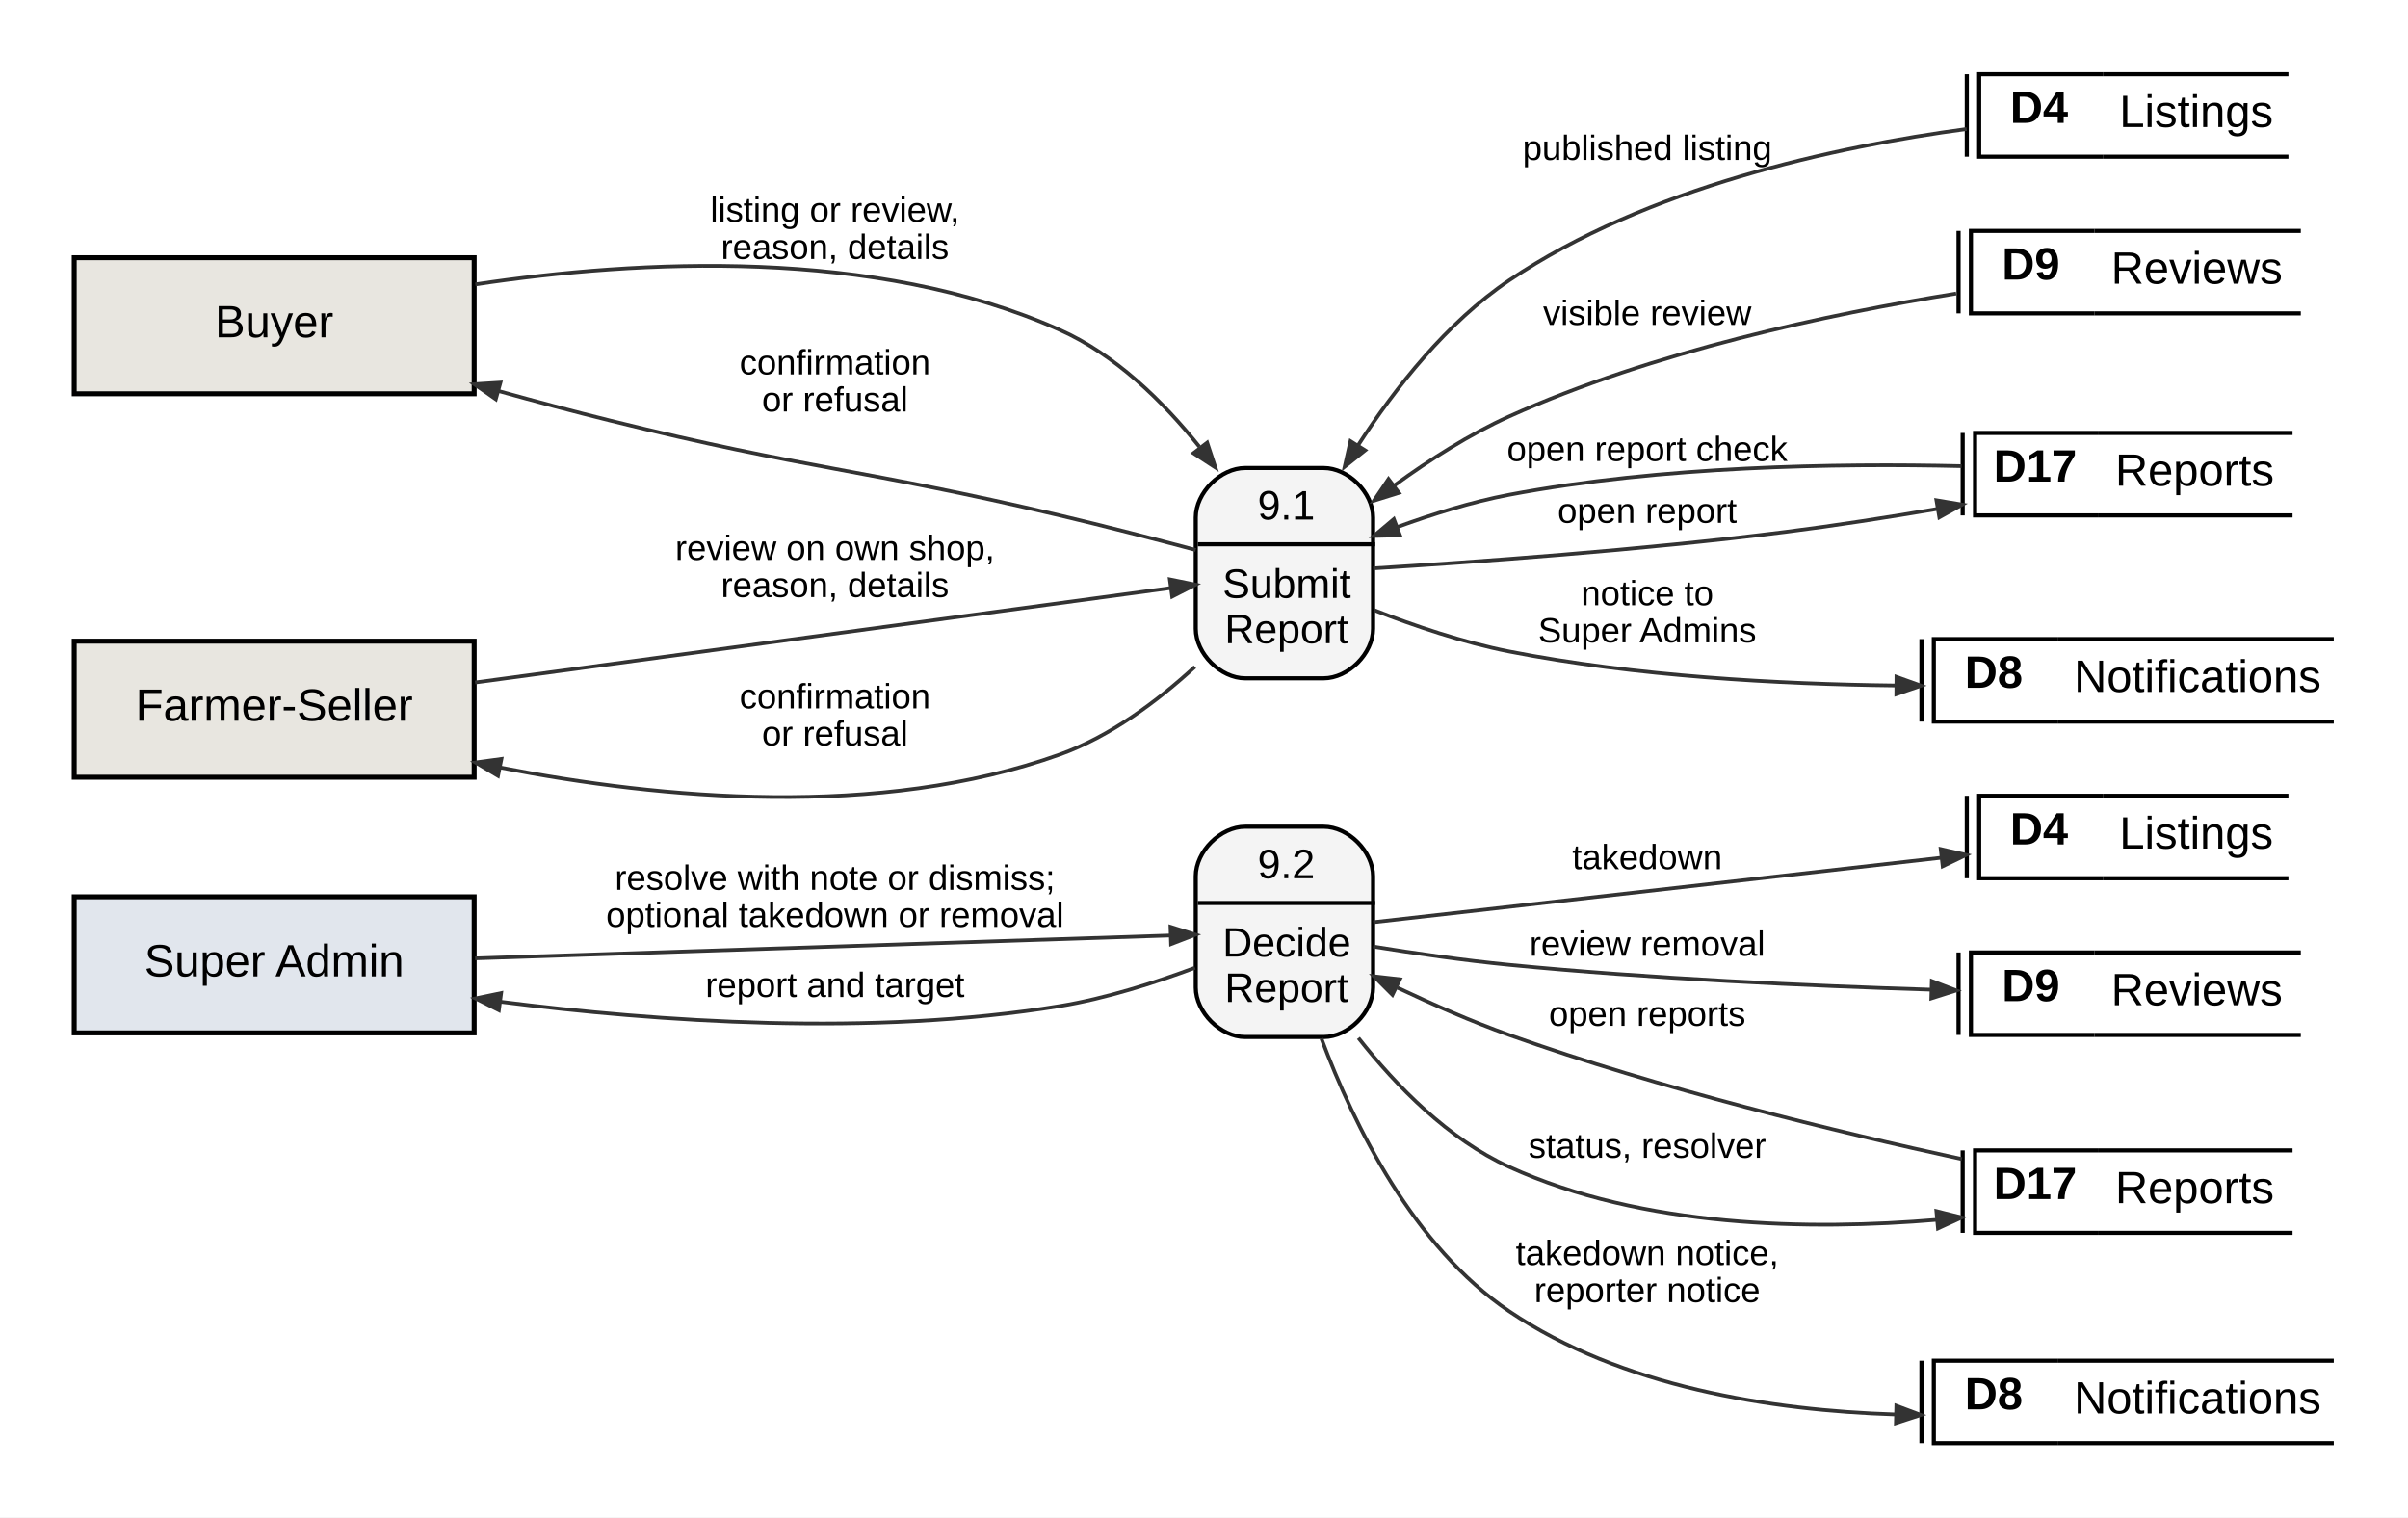
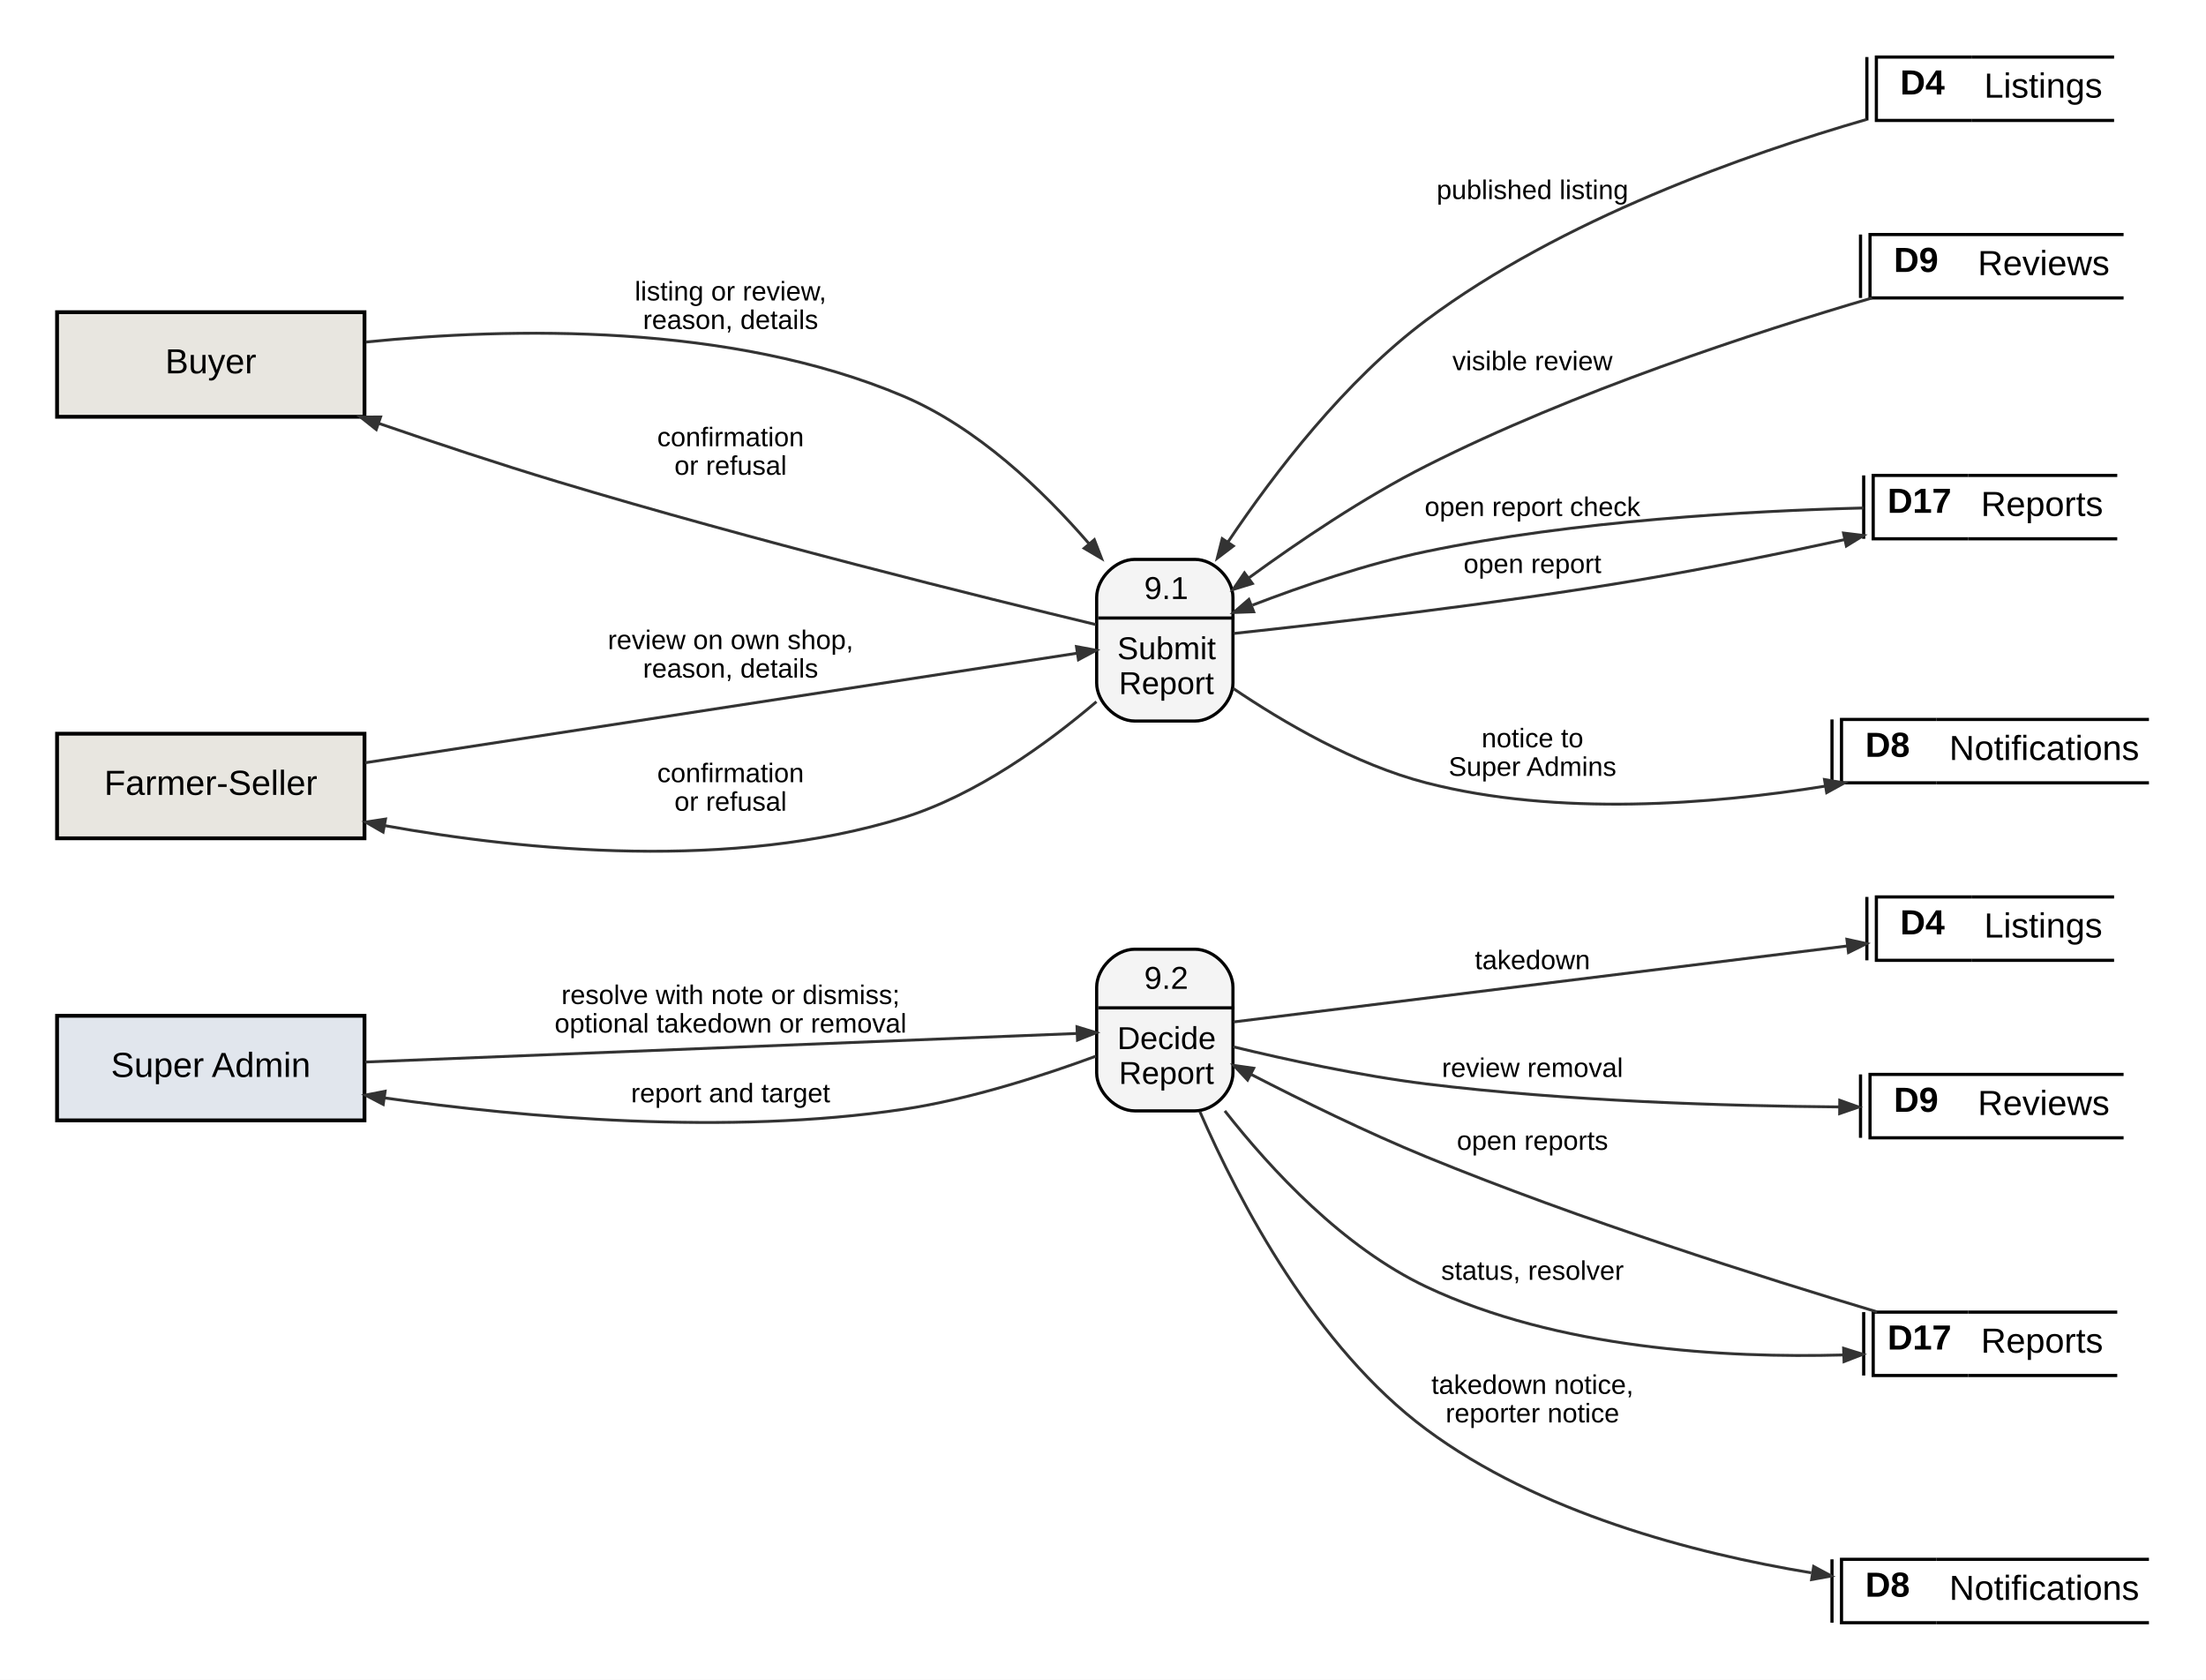
- <svg xmlns="http://www.w3.org/2000/svg" width="584pt" height="368pt" viewBox="0.00 0.00 584.00 368.00">
-   <g id="graph0" class="graph" transform="scale(1 1) rotate(0) translate(18 350)">
-     <polygon fill="white" stroke="transparent" points="-18,18 -18,-350 566,-350 566,18 -18,18" />
+ <svg xmlns="http://www.w3.org/2000/svg" width="696pt" height="530pt" viewBox="0.00 0.00 696.00 530.00">
+   <g id="graph0" class="graph" transform="scale(1 1) rotate(0) translate(18 512)">
+     <polygon fill="white" stroke="transparent" points="-18,18 -18,-512 678,-512 678,18 -18,18" />
    <g id="node1" class="node">
-       <path fill="#f4f4f4" stroke="transparent" d="M284,-185.5C284,-185.5 303,-185.5 303,-185.5 309,-185.5 315,-191.5 315,-197.5 315,-197.5 315,-224.5 315,-224.5 315,-230.5 309,-236.5 303,-236.5 303,-236.5 284,-236.5 284,-236.5 278,-236.5 272,-230.5 272,-224.5 272,-224.5 272,-197.5 272,-197.5 272,-191.5 278,-185.5 284,-185.5" />
-       <text text-anchor="start" x="287" y="-224" font-family="Liberation Sans" font-size="10.00">9.1</text>
-       <text text-anchor="start" x="278.5" y="-205" font-family="Liberation Sans" font-size="10.00">Submit</text>
-       <text text-anchor="start" x="279" y="-194" font-family="Liberation Sans" font-size="10.00">Report</text>
-       <polygon fill="black" stroke="black" points="272.5,-218 272.5,-218 315.5,-218 315.5,-218 272.5,-218" />
-       <path fill="none" stroke="black" d="M284,-185.5C284,-185.5 303,-185.5 303,-185.5 309,-185.5 315,-191.5 315,-197.5 315,-197.5 315,-224.5 315,-224.5 315,-230.5 309,-236.5 303,-236.5 303,-236.5 284,-236.5 284,-236.5 278,-236.5 272,-230.5 272,-224.5 272,-224.5 272,-197.5 272,-197.5 272,-191.5 278,-185.5 284,-185.5" />
+       <path fill="#f4f4f4" stroke="transparent" d="M340,-284.5C340,-284.5 359,-284.5 359,-284.5 365,-284.5 371,-290.5 371,-296.5 371,-296.5 371,-323.5 371,-323.5 371,-329.5 365,-335.5 359,-335.5 359,-335.5 340,-335.5 340,-335.5 334,-335.5 328,-329.5 328,-323.5 328,-323.5 328,-296.5 328,-296.5 328,-290.5 334,-284.5 340,-284.5" />
+       <text text-anchor="start" x="343" y="-323" font-family="Liberation Sans" font-size="10.00">9.1</text>
+       <text text-anchor="start" x="334.5" y="-304" font-family="Liberation Sans" font-size="10.00">Submit</text>
+       <text text-anchor="start" x="335" y="-293" font-family="Liberation Sans" font-size="10.00">Report</text>
+       <polygon fill="black" stroke="black" points="328.5,-317 328.5,-317 371.5,-317 371.5,-317 328.5,-317" />
+       <path fill="none" stroke="black" d="M340,-284.5C340,-284.5 359,-284.5 359,-284.5 365,-284.5 371,-290.5 371,-296.5 371,-296.5 371,-323.5 371,-323.5 371,-329.5 365,-335.5 359,-335.5 359,-335.5 340,-335.5 340,-335.5 334,-335.5 328,-329.5 328,-323.5 328,-323.5 328,-296.5 328,-296.5 328,-290.5 334,-284.5 340,-284.5" />
    </g>
    <g id="node4" class="node">
-       <polyline fill="none" stroke="black" points="459,-332 459,-312 " />
-       <polyline fill="none" stroke="black" points="492,-332 462,-332 462,-312 492,-312 " />
-       <text text-anchor="start" x="469.5" y="-320.2" font-family="Liberation Sans" font-weight="bold" font-size="11.00">D4</text>
-       <polyline fill="none" stroke="black" points="492,-312 537,-312 " />
-       <polyline fill="none" stroke="black" points="537,-332 492,-332 " />
-       <text text-anchor="start" x="496" y="-319.2" font-family="Liberation Sans" font-size="11.00">Listings</text>
+       <polyline fill="none" stroke="black" points="571,-494 571,-474 " />
+       <polyline fill="none" stroke="black" points="604,-494 574,-494 574,-474 604,-474 " />
+       <text text-anchor="start" x="581.5" y="-482.2" font-family="Liberation Sans" font-weight="bold" font-size="11.00">D4</text>
+       <polyline fill="none" stroke="black" points="604,-474 649,-474 " />
+       <polyline fill="none" stroke="black" points="649,-494 604,-494 " />
+       <text text-anchor="start" x="608" y="-481.2" font-family="Liberation Sans" font-size="11.00">Listings</text>
    </g>
    <g id="edge3" class="edge">
-       <path fill="none" stroke="#333333" stroke-width="0.9" d="M311.32,-241.93C320.45,-256.05 332.96,-271.85 348,-282 381.41,-304.55 427.04,-314.41 458.97,-318.71" />
-       <polygon fill="#333333" stroke="#333333" stroke-width="0.9" points="313.08,-240.78 308.11,-236.81 309.52,-243.01 313.08,-240.78" />
-       <text text-anchor="middle" x="381.5" y="-311.2" font-family="Liberation Sans" font-size="8.50">published listing</text>
+       <path fill="none" stroke="#333333" stroke-width="0.9" d="M369.45,-341.02C384.21,-363.02 406.43,-391.9 432,-411 474.61,-442.83 533.1,-463.38 570.97,-474.33" />
+       <polygon fill="#333333" stroke="#333333" stroke-width="0.9" points="371.11,-339.72 366.05,-335.87 367.61,-342.04 371.11,-339.72" />
+       <text text-anchor="middle" x="465.5" y="-449.2" font-family="Liberation Sans" font-size="8.50">published listing</text>
    </g>
    <g id="node5" class="node">
-       <polyline fill="none" stroke="black" points="457,-294 457,-274 " />
-       <polyline fill="none" stroke="black" points="490,-294 460,-294 460,-274 490,-274 " />
-       <text text-anchor="start" x="467.5" y="-282.2" font-family="Liberation Sans" font-weight="bold" font-size="11.00">D9</text>
-       <polyline fill="none" stroke="black" points="490,-274 540,-274 " />
-       <polyline fill="none" stroke="black" points="540,-294 490,-294 " />
-       <text text-anchor="start" x="494" y="-281.2" font-family="Liberation Sans" font-size="11.00">Reviews</text>
+       <polyline fill="none" stroke="black" points="569,-438 569,-418 " />
+       <polyline fill="none" stroke="black" points="602,-438 572,-438 572,-418 602,-418 " />
+       <text text-anchor="start" x="579.5" y="-426.2" font-family="Liberation Sans" font-weight="bold" font-size="11.00">D9</text>
+       <polyline fill="none" stroke="black" points="602,-418 652,-418 " />
+       <polyline fill="none" stroke="black" points="652,-438 602,-438 " />
+       <text text-anchor="start" x="606" y="-425.2" font-family="Liberation Sans" font-size="11.00">Reviews</text>
    </g>
    <g id="edge4" class="edge">
-       <path fill="none" stroke="#333333" stroke-width="0.9" d="M320.27,-232.34C328.69,-238.47 338.37,-244.65 348,-249 382.87,-264.75 425.66,-273.85 456.42,-278.81" />
-       <polygon fill="#333333" stroke="#333333" stroke-width="0.9" points="321.27,-230.47 315.2,-228.56 318.75,-233.83 321.27,-230.47" />
-       <text text-anchor="middle" x="381.5" y="-271.2" font-family="Liberation Sans" font-size="8.50">visible review</text>
+       <path fill="none" stroke="#333333" stroke-width="0.9" d="M376.13,-329.75C391.69,-341.1 412.29,-355.04 432,-365 478.58,-388.53 536.08,-407.26 572.65,-417.99" />
+       <polygon fill="#333333" stroke="#333333" stroke-width="0.9" points="377.13,-327.88 371.05,-326.01 374.63,-331.26 377.13,-327.88" />
+       <text text-anchor="middle" x="465.5" y="-395.2" font-family="Liberation Sans" font-size="8.50">visible review</text>
    </g>
    <g id="node6" class="node">
-       <polyline fill="none" stroke="black" points="458,-245 458,-225 " />
-       <polyline fill="none" stroke="black" points="491,-245 461,-245 461,-225 491,-225 " />
-       <text text-anchor="start" x="465.5" y="-233.2" font-family="Liberation Sans" font-weight="bold" font-size="11.00">D17</text>
-       <polyline fill="none" stroke="black" points="491,-225 538,-225 " />
-       <polyline fill="none" stroke="black" points="538,-245 491,-245 " />
-       <text text-anchor="start" x="495" y="-232.2" font-family="Liberation Sans" font-size="11.00">Reports</text>
+       <polyline fill="none" stroke="black" points="570,-362 570,-342 " />
+       <polyline fill="none" stroke="black" points="603,-362 573,-362 573,-342 603,-342 " />
+       <text text-anchor="start" x="577.5" y="-350.2" font-family="Liberation Sans" font-weight="bold" font-size="11.00">D17</text>
+       <polyline fill="none" stroke="black" points="603,-342 650,-342 " />
+       <polyline fill="none" stroke="black" points="650,-362 603,-362 " />
+       <text text-anchor="start" x="607" y="-349.2" font-family="Liberation Sans" font-size="11.00">Reports</text>
    </g>
    <g id="edge5" class="edge">
-       <path fill="none" stroke="#333333" stroke-width="0.9" d="M320.88,-222.18C329.38,-225.29 338.95,-228.28 348,-230 384.75,-236.97 427.48,-237.66 457.74,-236.95" />
-       <polygon fill="#333333" stroke="#333333" stroke-width="0.9" points="321.53,-220.18 315.18,-220.02 320.04,-224.11 321.53,-220.18" />
-       <text text-anchor="middle" x="381.5" y="-238.2" font-family="Liberation Sans" font-size="8.50">open report check</text>
+       <path fill="none" stroke="#333333" stroke-width="0.9" d="M377.19,-321.08C392.87,-327.1 413.25,-334.1 432,-338 478.78,-347.72 533.8,-350.8 569.93,-351.72" />
+       <polygon fill="#333333" stroke="#333333" stroke-width="0.9" points="377.55,-318.97 371.2,-318.74 376.02,-322.88 377.55,-318.97" />
+       <text text-anchor="middle" x="465.5" y="-349.2" font-family="Liberation Sans" font-size="8.50">open report check</text>
    </g>
    <g id="edge6" class="edge">
-       <path fill="none" stroke="#333333" stroke-width="0.9" d="M315.02,-212.16C339.05,-213.65 380.01,-216.57 415,-221 426.96,-222.51 439.83,-224.53 451.76,-226.56" />
-       <polygon fill="#333333" stroke="#333333" stroke-width="0.9" points="451.63,-228.67 457.9,-227.62 452.34,-224.53 451.63,-228.67" />
-       <text text-anchor="middle" x="381.5" y="-223.2" font-family="Liberation Sans" font-size="8.50">open report</text>
+       <path fill="none" stroke="#333333" stroke-width="0.9" d="M371.24,-312.13C400.01,-315.21 453.63,-321.37 499,-329 520.45,-332.61 544.07,-337.44 563.91,-341.73" />
+       <polygon fill="#333333" stroke="#333333" stroke-width="0.9" points="563.63,-343.82 569.94,-343.05 564.53,-339.72 563.63,-343.82" />
+       <text text-anchor="middle" x="465.5" y="-331.2" font-family="Liberation Sans" font-size="8.50">open report</text>
    </g>
    <g id="node7" class="node">
-       <polyline fill="none" stroke="black" points="448,-195 448,-175 " />
-       <polyline fill="none" stroke="black" points="481,-195 451,-195 451,-175 481,-175 " />
-       <text text-anchor="start" x="458.5" y="-183.2" font-family="Liberation Sans" font-weight="bold" font-size="11.00">D8</text>
-       <polyline fill="none" stroke="black" points="481,-175 548,-175 " />
-       <polyline fill="none" stroke="black" points="548,-195 481,-195 " />
-       <text text-anchor="start" x="485" y="-182.2" font-family="Liberation Sans" font-size="11.00">Notifications</text>
+       <polyline fill="none" stroke="black" points="560,-285 560,-265 " />
+       <polyline fill="none" stroke="black" points="593,-285 563,-285 563,-265 593,-265 " />
+       <text text-anchor="start" x="570.5" y="-273.2" font-family="Liberation Sans" font-weight="bold" font-size="11.00">D8</text>
+       <polyline fill="none" stroke="black" points="593,-265 660,-265 " />
+       <polyline fill="none" stroke="black" points="660,-285 593,-285 " />
+       <text text-anchor="start" x="597" y="-272.2" font-family="Liberation Sans" font-size="11.00">Notifications</text>
    </g>
    <g id="edge7" class="edge">
-       <path fill="none" stroke="#333333" stroke-width="0.9" d="M315.19,-202.05C324.95,-198.24 336.88,-194.19 348,-192 378.59,-185.99 413.37,-184.08 441.62,-183.75" />
-       <polygon fill="#333333" stroke="#333333" stroke-width="0.9" points="441.93,-185.85 447.91,-183.7 441.9,-181.65 441.93,-185.85" />
-       <text text-anchor="middle" x="381.5" y="-203.2" font-family="Liberation Sans" font-size="8.50">notice to</text>
-       <text text-anchor="middle" x="381.5" y="-194.2" font-family="Liberation Sans" font-size="8.50">Super Admins</text>
+       <path fill="none" stroke="#333333" stroke-width="0.9" d="M371.04,-294.81C386.81,-284.13 409.62,-270.77 432,-265 473.42,-254.33 522.02,-258.19 557.81,-263.95" />
+       <polygon fill="#333333" stroke="#333333" stroke-width="0.9" points="557.62,-266.05 563.89,-264.96 558.32,-261.9 557.62,-266.05" />
+       <text text-anchor="middle" x="465.5" y="-276.2" font-family="Liberation Sans" font-size="8.50">notice to</text>
+       <text text-anchor="middle" x="465.5" y="-267.2" font-family="Liberation Sans" font-size="8.50">Super Admins</text>
    </g>
    <g id="node8" class="node">
-       <path fill="#f4f4f4" stroke="transparent" d="M284,-98.5C284,-98.5 303,-98.5 303,-98.5 309,-98.5 315,-104.5 315,-110.5 315,-110.5 315,-137.5 315,-137.5 315,-143.5 309,-149.5 303,-149.5 303,-149.5 284,-149.5 284,-149.5 278,-149.5 272,-143.5 272,-137.5 272,-137.5 272,-110.5 272,-110.5 272,-104.5 278,-98.5 284,-98.5" />
-       <text text-anchor="start" x="287" y="-137" font-family="Liberation Sans" font-size="10.00">9.2</text>
-       <text text-anchor="start" x="278.5" y="-118" font-family="Liberation Sans" font-size="10.00">Decide</text>
-       <text text-anchor="start" x="279" y="-107" font-family="Liberation Sans" font-size="10.00">Report</text>
-       <polygon fill="black" stroke="black" points="272.5,-131 272.5,-131 315.5,-131 315.5,-131 272.5,-131" />
-       <path fill="none" stroke="black" d="M284,-98.5C284,-98.5 303,-98.5 303,-98.5 309,-98.5 315,-104.5 315,-110.5 315,-110.5 315,-137.5 315,-137.5 315,-143.5 309,-149.5 303,-149.5 303,-149.5 284,-149.5 284,-149.5 278,-149.5 272,-143.5 272,-137.5 272,-137.5 272,-110.5 272,-110.5 272,-104.5 278,-98.5 284,-98.5" />
+       <path fill="#f4f4f4" stroke="transparent" d="M340,-161.5C340,-161.5 359,-161.5 359,-161.5 365,-161.5 371,-167.5 371,-173.5 371,-173.5 371,-200.5 371,-200.5 371,-206.5 365,-212.5 359,-212.5 359,-212.5 340,-212.5 340,-212.5 334,-212.5 328,-206.5 328,-200.5 328,-200.5 328,-173.5 328,-173.5 328,-167.5 334,-161.5 340,-161.5" />
+       <text text-anchor="start" x="343" y="-200" font-family="Liberation Sans" font-size="10.00">9.2</text>
+       <text text-anchor="start" x="334.5" y="-181" font-family="Liberation Sans" font-size="10.00">Decide</text>
+       <text text-anchor="start" x="335" y="-170" font-family="Liberation Sans" font-size="10.00">Report</text>
+       <polygon fill="black" stroke="black" points="328.5,-194 328.5,-194 371.5,-194 371.5,-194 328.5,-194" />
+       <path fill="none" stroke="black" d="M340,-161.5C340,-161.5 359,-161.5 359,-161.5 365,-161.5 371,-167.5 371,-173.5 371,-173.5 371,-200.5 371,-200.5 371,-206.5 365,-212.5 359,-212.5 359,-212.5 340,-212.5 340,-212.5 334,-212.5 328,-206.5 328,-200.5 328,-200.5 328,-173.5 328,-173.5 328,-167.5 334,-161.5 340,-161.5" />
    </g>
    <g id="node2" class="node">
-       <polygon fill="#e8e6e0" stroke="black" stroke-width="1.2" points="97,-287.5 0,-287.5 0,-254.5 97,-254.5 97,-287.5" />
-       <text text-anchor="middle" x="48.5" y="-268.2" font-family="Liberation Sans" font-size="11.00">Buyer</text>
+       <polygon fill="#e8e6e0" stroke="black" stroke-width="1.2" points="97,-413.5 0,-413.5 0,-380.5 97,-380.5 97,-413.5" />
+       <text text-anchor="middle" x="48.5" y="-394.2" font-family="Liberation Sans" font-size="11.00">Buyer</text>
    </g>
    <g id="edge1" class="edge">
-       <path fill="none" stroke="#333333" stroke-width="0.9" d="M97.28,-281.03C137,-287.02 194.08,-290.05 239,-270 252.47,-263.99 264,-252.74 272.87,-241.67" />
-       <polygon fill="#333333" stroke="#333333" stroke-width="0.9" points="274.77,-242.65 276.76,-236.62 271.44,-240.09 274.77,-242.65" />
-       <text text-anchor="middle" x="184.5" y="-296.2" font-family="Liberation Sans" font-size="8.50">listing or review,</text>
-       <text text-anchor="middle" x="184.5" y="-287.2" font-family="Liberation Sans" font-size="8.50">reason, details</text>
+       <path fill="none" stroke="#333333" stroke-width="0.9" d="M97.42,-404.08C142.94,-408.7 212.37,-410.19 267,-387 290.26,-377.13 310.88,-357.47 325.56,-340.49" />
+       <polygon fill="#333333" stroke="#333333" stroke-width="0.9" points="327.27,-341.72 329.55,-335.78 324.07,-339.01 327.27,-341.72" />
+       <text text-anchor="middle" x="212.5" y="-417.2" font-family="Liberation Sans" font-size="8.50">listing or review,</text>
+       <text text-anchor="middle" x="212.5" y="-408.2" font-family="Liberation Sans" font-size="8.50">reason, details</text>
    </g>
    <g id="edge8" class="edge">
-       <path fill="none" stroke="#333333" stroke-width="0.9" d="M102.9,-255.17C111.92,-252.66 121.2,-250.18 130,-248 178.06,-236.08 190.81,-236.38 239,-225 249.93,-222.42 262.05,-219.27 271.98,-216.62" />
-       <polygon fill="#333333" stroke="#333333" stroke-width="0.9" points="102.24,-253.18 97.03,-256.82 103.37,-257.22 102.24,-253.18" />
-       <text text-anchor="middle" x="184.5" y="-259.2" font-family="Liberation Sans" font-size="8.50">confirmation</text>
-       <text text-anchor="middle" x="184.5" y="-250.2" font-family="Liberation Sans" font-size="8.50">or refusal</text>
+       <path fill="none" stroke="#333333" stroke-width="0.9" d="M101.66,-378.36C119.45,-372.23 139.51,-365.57 158,-360 219.22,-341.55 292.65,-323.38 327.79,-314.92" />
+       <polygon fill="#333333" stroke="#333333" stroke-width="0.9" points="100.71,-376.47 95.73,-380.42 102.08,-380.44 100.71,-376.47" />
+       <text text-anchor="middle" x="212.5" y="-371.2" font-family="Liberation Sans" font-size="8.50">confirmation</text>
+       <text text-anchor="middle" x="212.5" y="-362.2" font-family="Liberation Sans" font-size="8.50">or refusal</text>
    </g>
    <g id="node3" class="node">
-       <polygon fill="#e8e6e0" stroke="black" stroke-width="1.2" points="97,-194.5 0,-194.5 0,-161.5 97,-161.5 97,-194.5" />
-       <text text-anchor="middle" x="48.5" y="-175.2" font-family="Liberation Sans" font-size="11.00">Farmer-Seller</text>
+       <polygon fill="#e8e6e0" stroke="black" stroke-width="1.2" points="97,-280.5 0,-280.5 0,-247.5 97,-247.5 97,-280.5" />
+       <text text-anchor="middle" x="48.5" y="-261.2" font-family="Liberation Sans" font-size="11.00">Farmer-Seller</text>
    </g>
    <g id="edge2" class="edge">
-       <path fill="none" stroke="#333333" stroke-width="0.9" d="M97.22,-184.48C147.6,-191.32 225.22,-201.86 265.76,-207.37" />
-       <polygon fill="#333333" stroke="#333333" stroke-width="0.9" points="265.71,-209.48 271.94,-208.21 266.28,-205.32 265.71,-209.48" />
-       <text text-anchor="middle" x="184.5" y="-214.2" font-family="Liberation Sans" font-size="8.50">review on own shop,</text>
-       <text text-anchor="middle" x="184.5" y="-205.2" font-family="Liberation Sans" font-size="8.50">reason, details</text>
+       <path fill="none" stroke="#333333" stroke-width="0.9" d="M97.21,-271.34C160.77,-281.12 271.08,-298.09 321.7,-305.88" />
+       <polygon fill="#333333" stroke="#333333" stroke-width="0.9" points="321.62,-307.99 327.86,-306.83 322.25,-303.84 321.62,-307.99" />
+       <text text-anchor="middle" x="212.5" y="-307.2" font-family="Liberation Sans" font-size="8.50">review on own shop,</text>
+       <text text-anchor="middle" x="212.5" y="-298.2" font-family="Liberation Sans" font-size="8.50">reason, details</text>
    </g>
    <g id="edge9" class="edge">
-       <path fill="none" stroke="#333333" stroke-width="0.9" d="M103.42,-163.84C142.24,-156.25 195.27,-151.33 239,-167 251.23,-171.38 262.66,-179.9 271.79,-188.28" />
-       <polygon fill="#333333" stroke="#333333" stroke-width="0.9" points="102.78,-161.83 97.31,-165.08 103.61,-165.94 102.78,-161.83" />
-       <text text-anchor="middle" x="184.5" y="-178.2" font-family="Liberation Sans" font-size="8.50">confirmation</text>
-       <text text-anchor="middle" x="184.5" y="-169.2" font-family="Liberation Sans" font-size="8.50">or refusal</text>
+       <path fill="none" stroke="#333333" stroke-width="0.9" d="M103.27,-251.52C148.1,-243.45 213.1,-237.27 267,-254 290.12,-261.18 312.49,-277.44 327.93,-290.6" />
+       <polygon fill="#333333" stroke="#333333" stroke-width="0.9" points="102.87,-249.45 97.36,-252.61 103.64,-253.58 102.87,-249.45" />
+       <text text-anchor="middle" x="212.5" y="-265.2" font-family="Liberation Sans" font-size="8.50">confirmation</text>
+       <text text-anchor="middle" x="212.5" y="-256.2" font-family="Liberation Sans" font-size="8.50">or refusal</text>
    </g>
    <g id="node9" class="node">
-       <polyline fill="none" stroke="black" points="459,-157 459,-137 " />
-       <polyline fill="none" stroke="black" points="492,-157 462,-157 462,-137 492,-137 " />
-       <text text-anchor="start" x="469.5" y="-145.2" font-family="Liberation Sans" font-weight="bold" font-size="11.00">D4</text>
-       <polyline fill="none" stroke="black" points="492,-137 537,-137 " />
-       <polyline fill="none" stroke="black" points="537,-157 492,-157 " />
-       <text text-anchor="start" x="496" y="-144.2" font-family="Liberation Sans" font-size="11.00">Listings</text>
+       <polyline fill="none" stroke="black" points="571,-229 571,-209 " />
+       <polyline fill="none" stroke="black" points="604,-229 574,-229 574,-209 604,-209 " />
+       <text text-anchor="start" x="581.5" y="-217.2" font-family="Liberation Sans" font-weight="bold" font-size="11.00">D4</text>
+       <polyline fill="none" stroke="black" points="604,-209 649,-209 " />
+       <polyline fill="none" stroke="black" points="649,-229 604,-229 " />
+       <text text-anchor="start" x="608" y="-216.2" font-family="Liberation Sans" font-size="11.00">Listings</text>
    </g>
    <g id="edge14" class="edge">
-       <path fill="none" stroke="#333333" stroke-width="0.9" d="M315.03,-126.33C347.14,-129.98 409.97,-137.11 452.72,-141.97" />
-       <polygon fill="#333333" stroke="#333333" stroke-width="0.9" points="452.67,-144.08 458.87,-142.67 453.15,-139.91 452.67,-144.08" />
-       <text text-anchor="middle" x="381.5" y="-139.2" font-family="Liberation Sans" font-size="8.50">takedown</text>
+       <path fill="none" stroke="#333333" stroke-width="0.9" d="M371.22,-189.56C413.06,-194.74 508.47,-206.56 564.89,-213.54" />
+       <polygon fill="#333333" stroke="#333333" stroke-width="0.9" points="564.69,-215.63 570.9,-214.28 565.2,-211.46 564.69,-215.63" />
+       <text text-anchor="middle" x="465.5" y="-206.2" font-family="Liberation Sans" font-size="8.50">takedown</text>
    </g>
    <g id="node10" class="node">
-       <polyline fill="none" stroke="black" points="457,-119 457,-99 " />
-       <polyline fill="none" stroke="black" points="490,-119 460,-119 460,-99 490,-99 " />
-       <text text-anchor="start" x="467.5" y="-107.2" font-family="Liberation Sans" font-weight="bold" font-size="11.00">D9</text>
-       <polyline fill="none" stroke="black" points="490,-99 540,-99 " />
-       <polyline fill="none" stroke="black" points="540,-119 490,-119 " />
-       <text text-anchor="start" x="494" y="-106.2" font-family="Liberation Sans" font-size="11.00">Reviews</text>
+       <polyline fill="none" stroke="black" points="569,-173 569,-153 " />
+       <polyline fill="none" stroke="black" points="602,-173 572,-173 572,-153 602,-153 " />
+       <text text-anchor="start" x="579.5" y="-161.2" font-family="Liberation Sans" font-weight="bold" font-size="11.00">D9</text>
+       <polyline fill="none" stroke="black" points="602,-153 652,-153 " />
+       <polyline fill="none" stroke="black" points="652,-173 602,-173 " />
+       <text text-anchor="start" x="606" y="-160.2" font-family="Liberation Sans" font-size="11.00">Reviews</text>
    </g>
    <g id="edge15" class="edge">
-       <path fill="none" stroke="#333333" stroke-width="0.9" d="M315.02,-120.43C324.95,-118.83 337.06,-117.07 348,-116 382.17,-112.65 420.91,-110.89 450.32,-109.98" />
-       <polygon fill="#333333" stroke="#333333" stroke-width="0.9" points="450.51,-112.07 456.45,-109.79 450.39,-107.87 450.51,-112.07" />
-       <text text-anchor="middle" x="381.5" y="-118.2" font-family="Liberation Sans" font-size="8.50">review removal</text>
+       <path fill="none" stroke="#333333" stroke-width="0.9" d="M371.11,-181.71C387.49,-177.75 411.06,-172.58 432,-170 476,-164.58 526.57,-163.04 562.36,-162.74" />
+       <polygon fill="#333333" stroke="#333333" stroke-width="0.9" points="562.44,-164.84 568.42,-162.7 562.41,-160.64 562.44,-164.84" />
+       <text text-anchor="middle" x="465.5" y="-172.2" font-family="Liberation Sans" font-size="8.50">review removal</text>
    </g>
    <g id="node11" class="node">
-       <polyline fill="none" stroke="black" points="458,-71 458,-51 " />
-       <polyline fill="none" stroke="black" points="491,-71 461,-71 461,-51 491,-51 " />
-       <text text-anchor="start" x="465.5" y="-59.2" font-family="Liberation Sans" font-weight="bold" font-size="11.00">D17</text>
-       <polyline fill="none" stroke="black" points="491,-51 538,-51 " />
-       <polyline fill="none" stroke="black" points="538,-71 491,-71 " />
-       <text text-anchor="start" x="495" y="-58.2" font-family="Liberation Sans" font-size="11.00">Reports</text>
+       <polyline fill="none" stroke="black" points="570,-98 570,-78 " />
+       <polyline fill="none" stroke="black" points="603,-98 573,-98 573,-78 603,-78 " />
+       <text text-anchor="start" x="577.5" y="-86.2" font-family="Liberation Sans" font-weight="bold" font-size="11.00">D17</text>
+       <polyline fill="none" stroke="black" points="603,-78 650,-78 " />
+       <polyline fill="none" stroke="black" points="650,-98 603,-98 " />
+       <text text-anchor="start" x="607" y="-85.2" font-family="Liberation Sans" font-size="11.00">Reports</text>
    </g>
    <g id="edge10" class="edge">
-       <path fill="none" stroke="#333333" stroke-width="0.9" d="M320.91,-110.46C329.42,-106.43 338.98,-102.23 348,-99 384.45,-85.97 427.41,-75.51 457.81,-68.89" />
-       <polygon fill="#333333" stroke="#333333" stroke-width="0.9" points="319.7,-108.72 315.21,-113.22 321.52,-112.5 319.7,-108.72" />
-       <text text-anchor="middle" x="381.5" y="-101.2" font-family="Liberation Sans" font-size="8.50">open reports</text>
+       <path fill="none" stroke="#333333" stroke-width="0.9" d="M376.83,-172.95C392.59,-164.83 413.17,-154.72 432,-147 480.4,-127.16 538.18,-108.87 574.24,-98.07" />
+       <polygon fill="#333333" stroke="#333333" stroke-width="0.9" points="375.61,-171.22 371.25,-175.85 377.55,-174.95 375.61,-171.22" />
+       <text text-anchor="middle" x="465.5" y="-149.2" font-family="Liberation Sans" font-size="8.50">open reports</text>
    </g>
    <g id="edge13" class="edge">
-       <path fill="none" stroke="#333333" stroke-width="0.9" d="M311.45,-98.27C320.72,-86.5 333.31,-73.71 348,-67 380.45,-52.17 421.14,-51.57 451.8,-54.17" />
-       <polygon fill="#333333" stroke="#333333" stroke-width="0.9" points="451.62,-56.27 457.79,-54.73 452.01,-52.08 451.62,-56.27" />
-       <text text-anchor="middle" x="381.5" y="-69.2" font-family="Liberation Sans" font-size="8.50">status, resolver</text>
+       <path fill="none" stroke="#333333" stroke-width="0.9" d="M368.43,-161.5C383.18,-142.71 405.85,-118.37 432,-106 473.44,-86.4 526.32,-83.47 563.45,-84.48" />
+       <polygon fill="#333333" stroke="#333333" stroke-width="0.9" points="563.66,-86.59 569.73,-84.69 563.8,-82.39 563.66,-86.59" />
+       <text text-anchor="middle" x="465.5" y="-108.2" font-family="Liberation Sans" font-size="8.50">status, resolver</text>
    </g>
    <g id="node12" class="node">
-       <polyline fill="none" stroke="black" points="448,-20 448,0 " />
-       <polyline fill="none" stroke="black" points="481,-20 451,-20 451,0 481,0 " />
-       <text text-anchor="start" x="458.5" y="-8.2" font-family="Liberation Sans" font-weight="bold" font-size="11.00">D8</text>
-       <polyline fill="none" stroke="black" points="481,0 548,0 " />
-       <polyline fill="none" stroke="black" points="548,-20 481,-20 " />
-       <text text-anchor="start" x="485" y="-7.2" font-family="Liberation Sans" font-size="11.00">Notifications</text>
+       <polyline fill="none" stroke="black" points="560,-20 560,0 " />
+       <polyline fill="none" stroke="black" points="593,-20 563,-20 563,0 593,0 " />
+       <text text-anchor="start" x="570.5" y="-8.2" font-family="Liberation Sans" font-weight="bold" font-size="11.00">D8</text>
+       <polyline fill="none" stroke="black" points="593,0 660,0 " />
+       <polyline fill="none" stroke="black" points="660,-20 593,-20 " />
+       <text text-anchor="start" x="597" y="-7.2" font-family="Liberation Sans" font-size="11.00">Notifications</text>
    </g>
    <g id="edge16" class="edge">
-       <path fill="none" stroke="#333333" stroke-width="0.9" d="M302.46,-98.16C310.44,-76.84 324.9,-47.65 348,-32 375.19,-13.59 411.55,-7.94 441.55,-6.97" />
-       <polygon fill="#333333" stroke="#333333" stroke-width="0.9" points="441.9,-9.07 447.85,-6.84 441.8,-4.87 441.9,-9.07" />
-       <text text-anchor="middle" x="381.5" y="-43.2" font-family="Liberation Sans" font-size="8.50">takedown notice,</text>
-       <text text-anchor="middle" x="381.5" y="-34.2" font-family="Liberation Sans" font-size="8.50">reporter notice</text>
+       <path fill="none" stroke="#333333" stroke-width="0.9" d="M360.54,-161.31C373.03,-132.65 397.07,-86.93 432,-61 467.44,-34.69 516.11,-21.93 553.45,-15.75" />
+       <polygon fill="#333333" stroke="#333333" stroke-width="0.9" points="554.21,-17.75 559.81,-14.74 553.56,-13.61 554.21,-17.75" />
+       <text text-anchor="middle" x="465.5" y="-72.2" font-family="Liberation Sans" font-size="8.50">takedown notice,</text>
+       <text text-anchor="middle" x="465.5" y="-63.2" font-family="Liberation Sans" font-size="8.50">reporter notice</text>
    </g>
    <g id="node13" class="node">
-       <polygon fill="#e1e6ed" stroke="black" stroke-width="1.2" points="97,-132.5 0,-132.5 0,-99.5 97,-99.5 97,-132.5" />
-       <text text-anchor="middle" x="48.5" y="-113.2" font-family="Liberation Sans" font-size="11.00">Super Admin</text>
+       <polygon fill="#e1e6ed" stroke="black" stroke-width="1.2" points="97,-191.5 0,-191.5 0,-158.5 97,-158.5 97,-191.5" />
+       <text text-anchor="middle" x="48.5" y="-172.2" font-family="Liberation Sans" font-size="11.00">Super Admin</text>
    </g>
    <g id="edge11" class="edge">
-       <path fill="none" stroke="#333333" stroke-width="0.9" d="M97.22,-117.57C147.6,-119.23 225.22,-121.79 265.76,-123.12" />
-       <polygon fill="#333333" stroke="#333333" stroke-width="0.9" points="265.87,-125.22 271.94,-123.32 266.01,-121.03 265.87,-125.22" />
-       <text text-anchor="middle" x="184.5" y="-134.2" font-family="Liberation Sans" font-size="8.50">resolve with note or dismiss;</text>
-       <text text-anchor="middle" x="184.5" y="-125.2" font-family="Liberation Sans" font-size="8.50">optional takedown or removal</text>
+       <path fill="none" stroke="#333333" stroke-width="0.9" d="M97.21,-176.91C160.77,-179.47 271.08,-183.89 321.7,-185.92" />
+       <polygon fill="#333333" stroke="#333333" stroke-width="0.9" points="321.79,-188.03 327.86,-186.17 321.95,-183.83 321.79,-188.03" />
+       <text text-anchor="middle" x="212.5" y="-195.2" font-family="Liberation Sans" font-size="8.50">resolve with note or dismiss;</text>
+       <text text-anchor="middle" x="212.5" y="-186.2" font-family="Liberation Sans" font-size="8.50">optional takedown or removal</text>
    </g>
    <g id="edge12" class="edge">
-       <path fill="none" stroke="#333333" stroke-width="0.9" d="M103.31,-107.06C141.42,-102.21 193.63,-98.57 239,-106 250.12,-107.82 262.05,-111.64 271.81,-115.29" />
-       <polygon fill="#333333" stroke="#333333" stroke-width="0.9" points="102.99,-104.99 97.32,-107.85 103.54,-109.15 102.99,-104.99" />
-       <text text-anchor="middle" x="184.5" y="-108.2" font-family="Liberation Sans" font-size="8.50">report and target</text>
+       <path fill="none" stroke="#333333" stroke-width="0.9" d="M103.37,-165.58C147.56,-159.34 211.62,-153.7 267,-162 288.22,-165.18 311.55,-172.78 327.79,-178.77" />
+       <polygon fill="#333333" stroke="#333333" stroke-width="0.9" points="102.91,-163.53 97.27,-166.47 103.51,-167.69 102.91,-163.53" />
+       <text text-anchor="middle" x="212.5" y="-164.2" font-family="Liberation Sans" font-size="8.50">report and target</text>
    </g>
  </g>
</svg>
